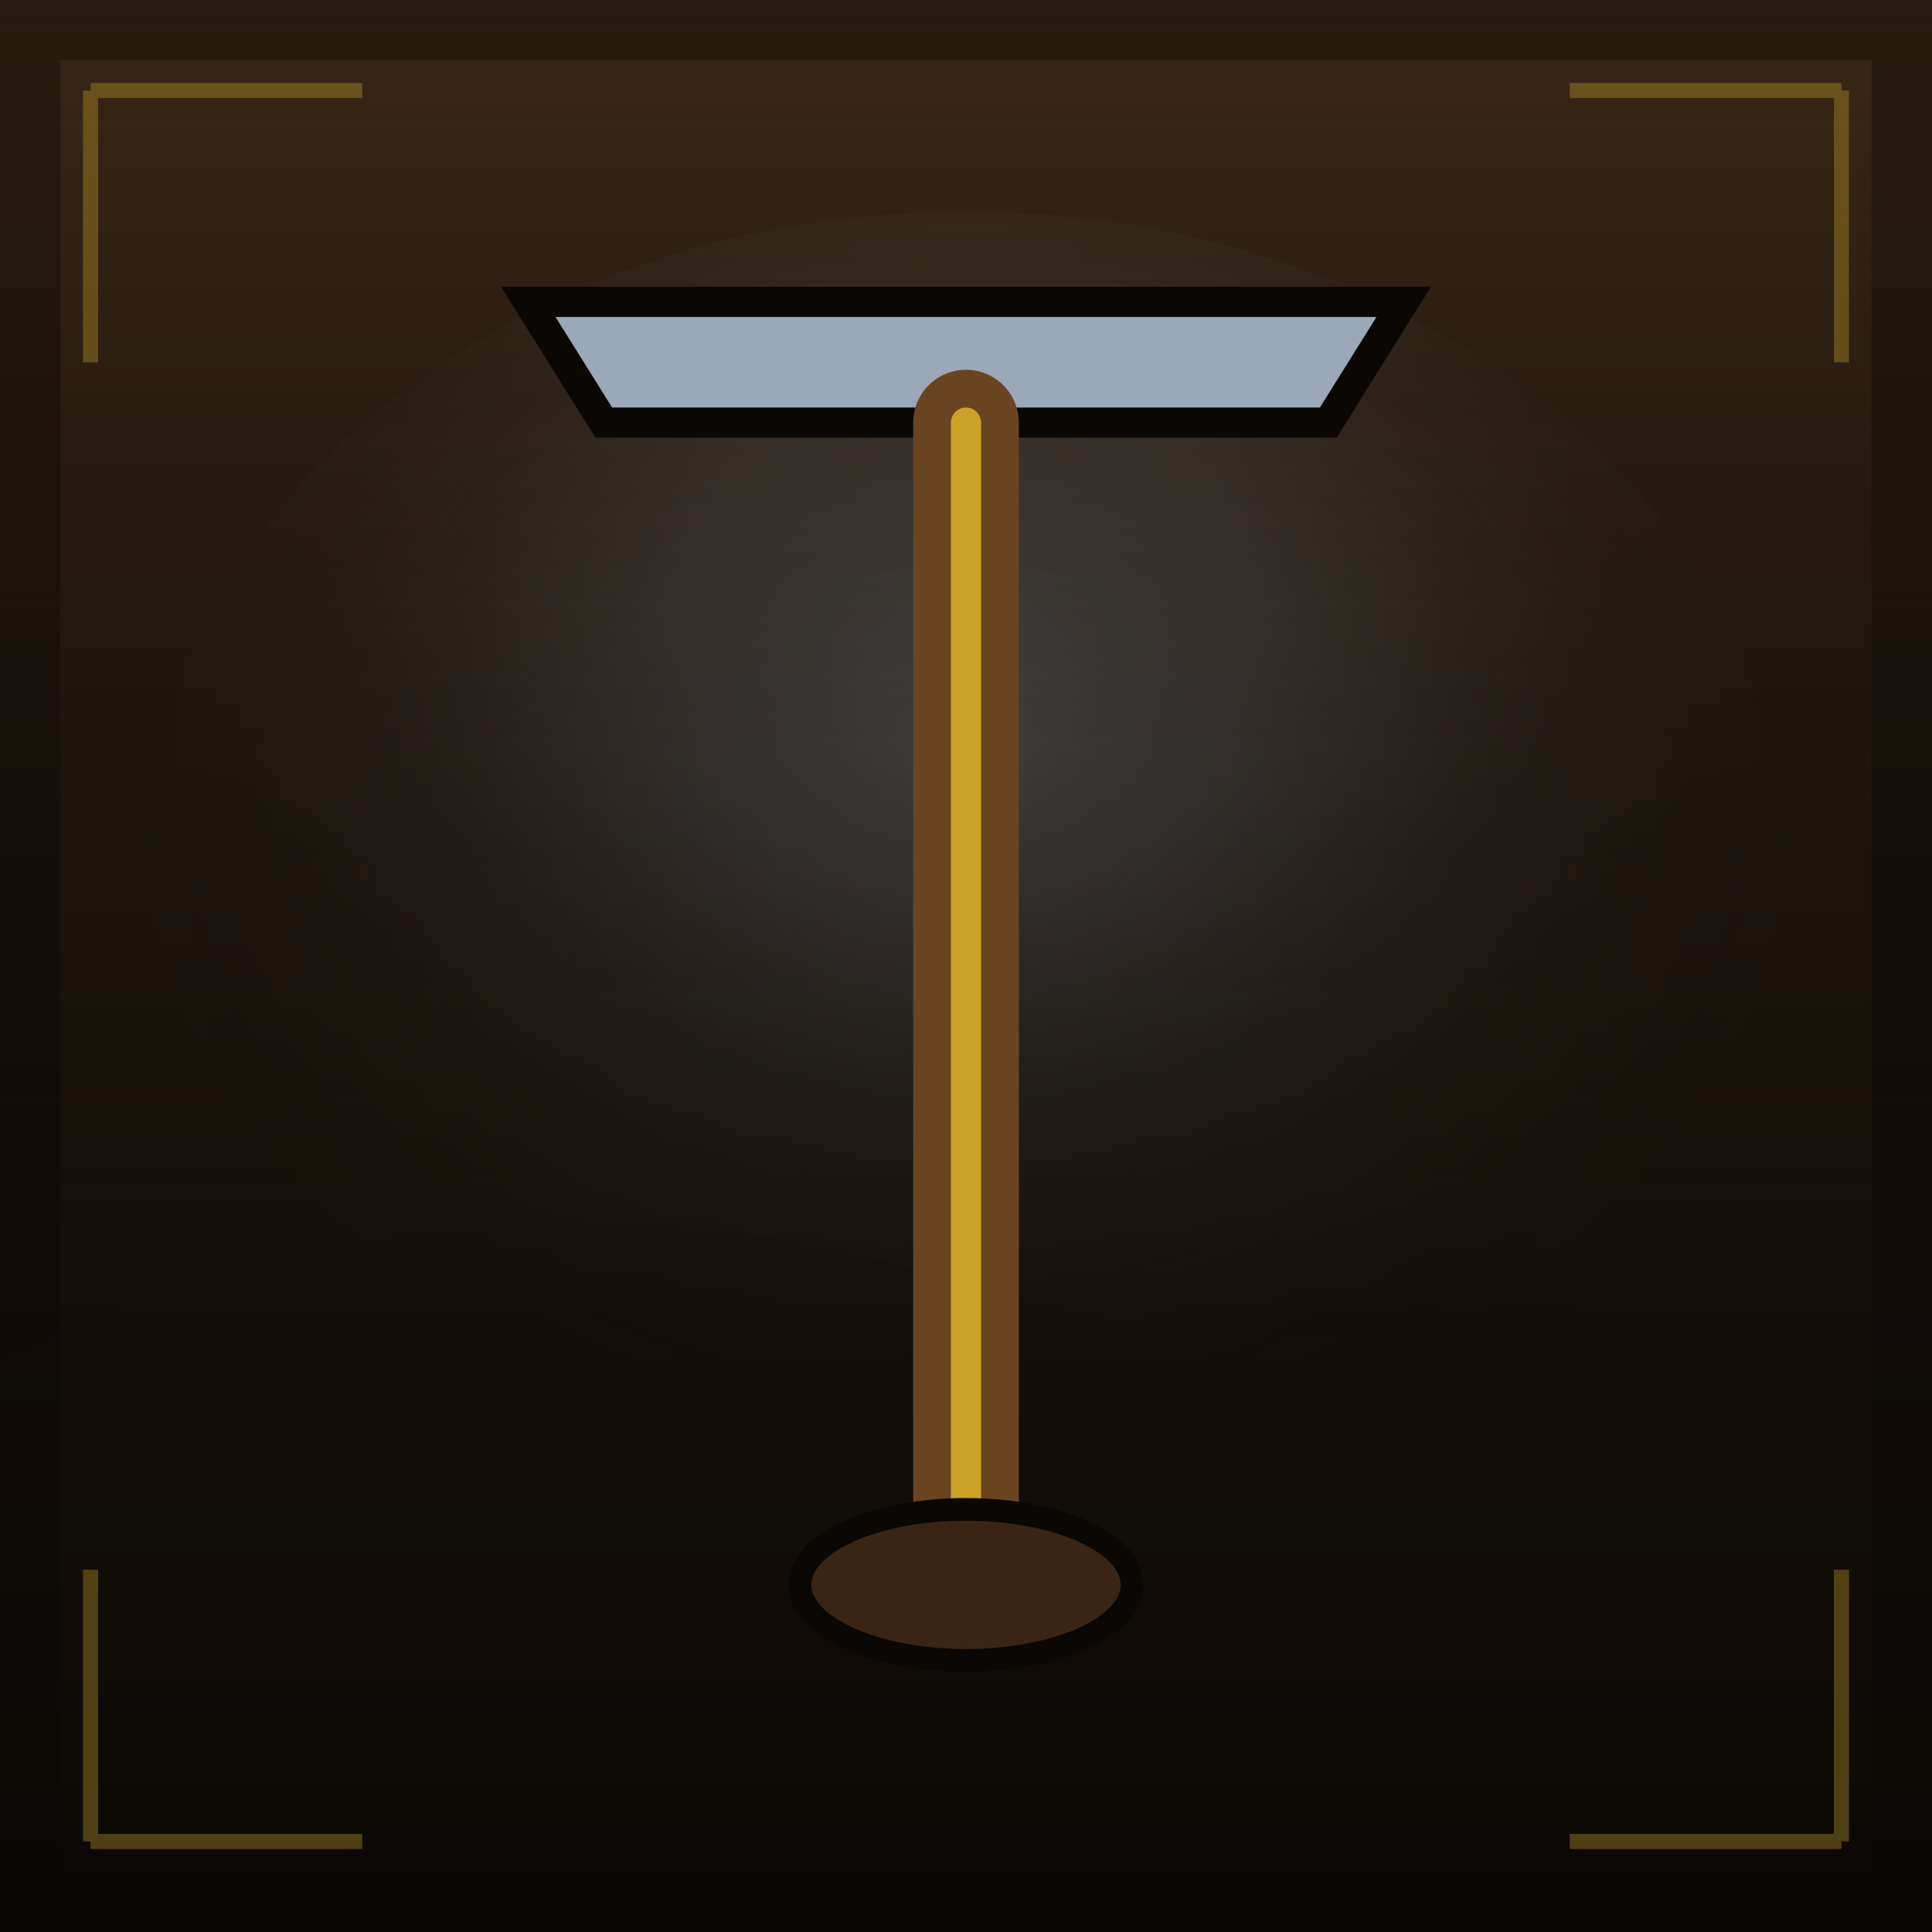
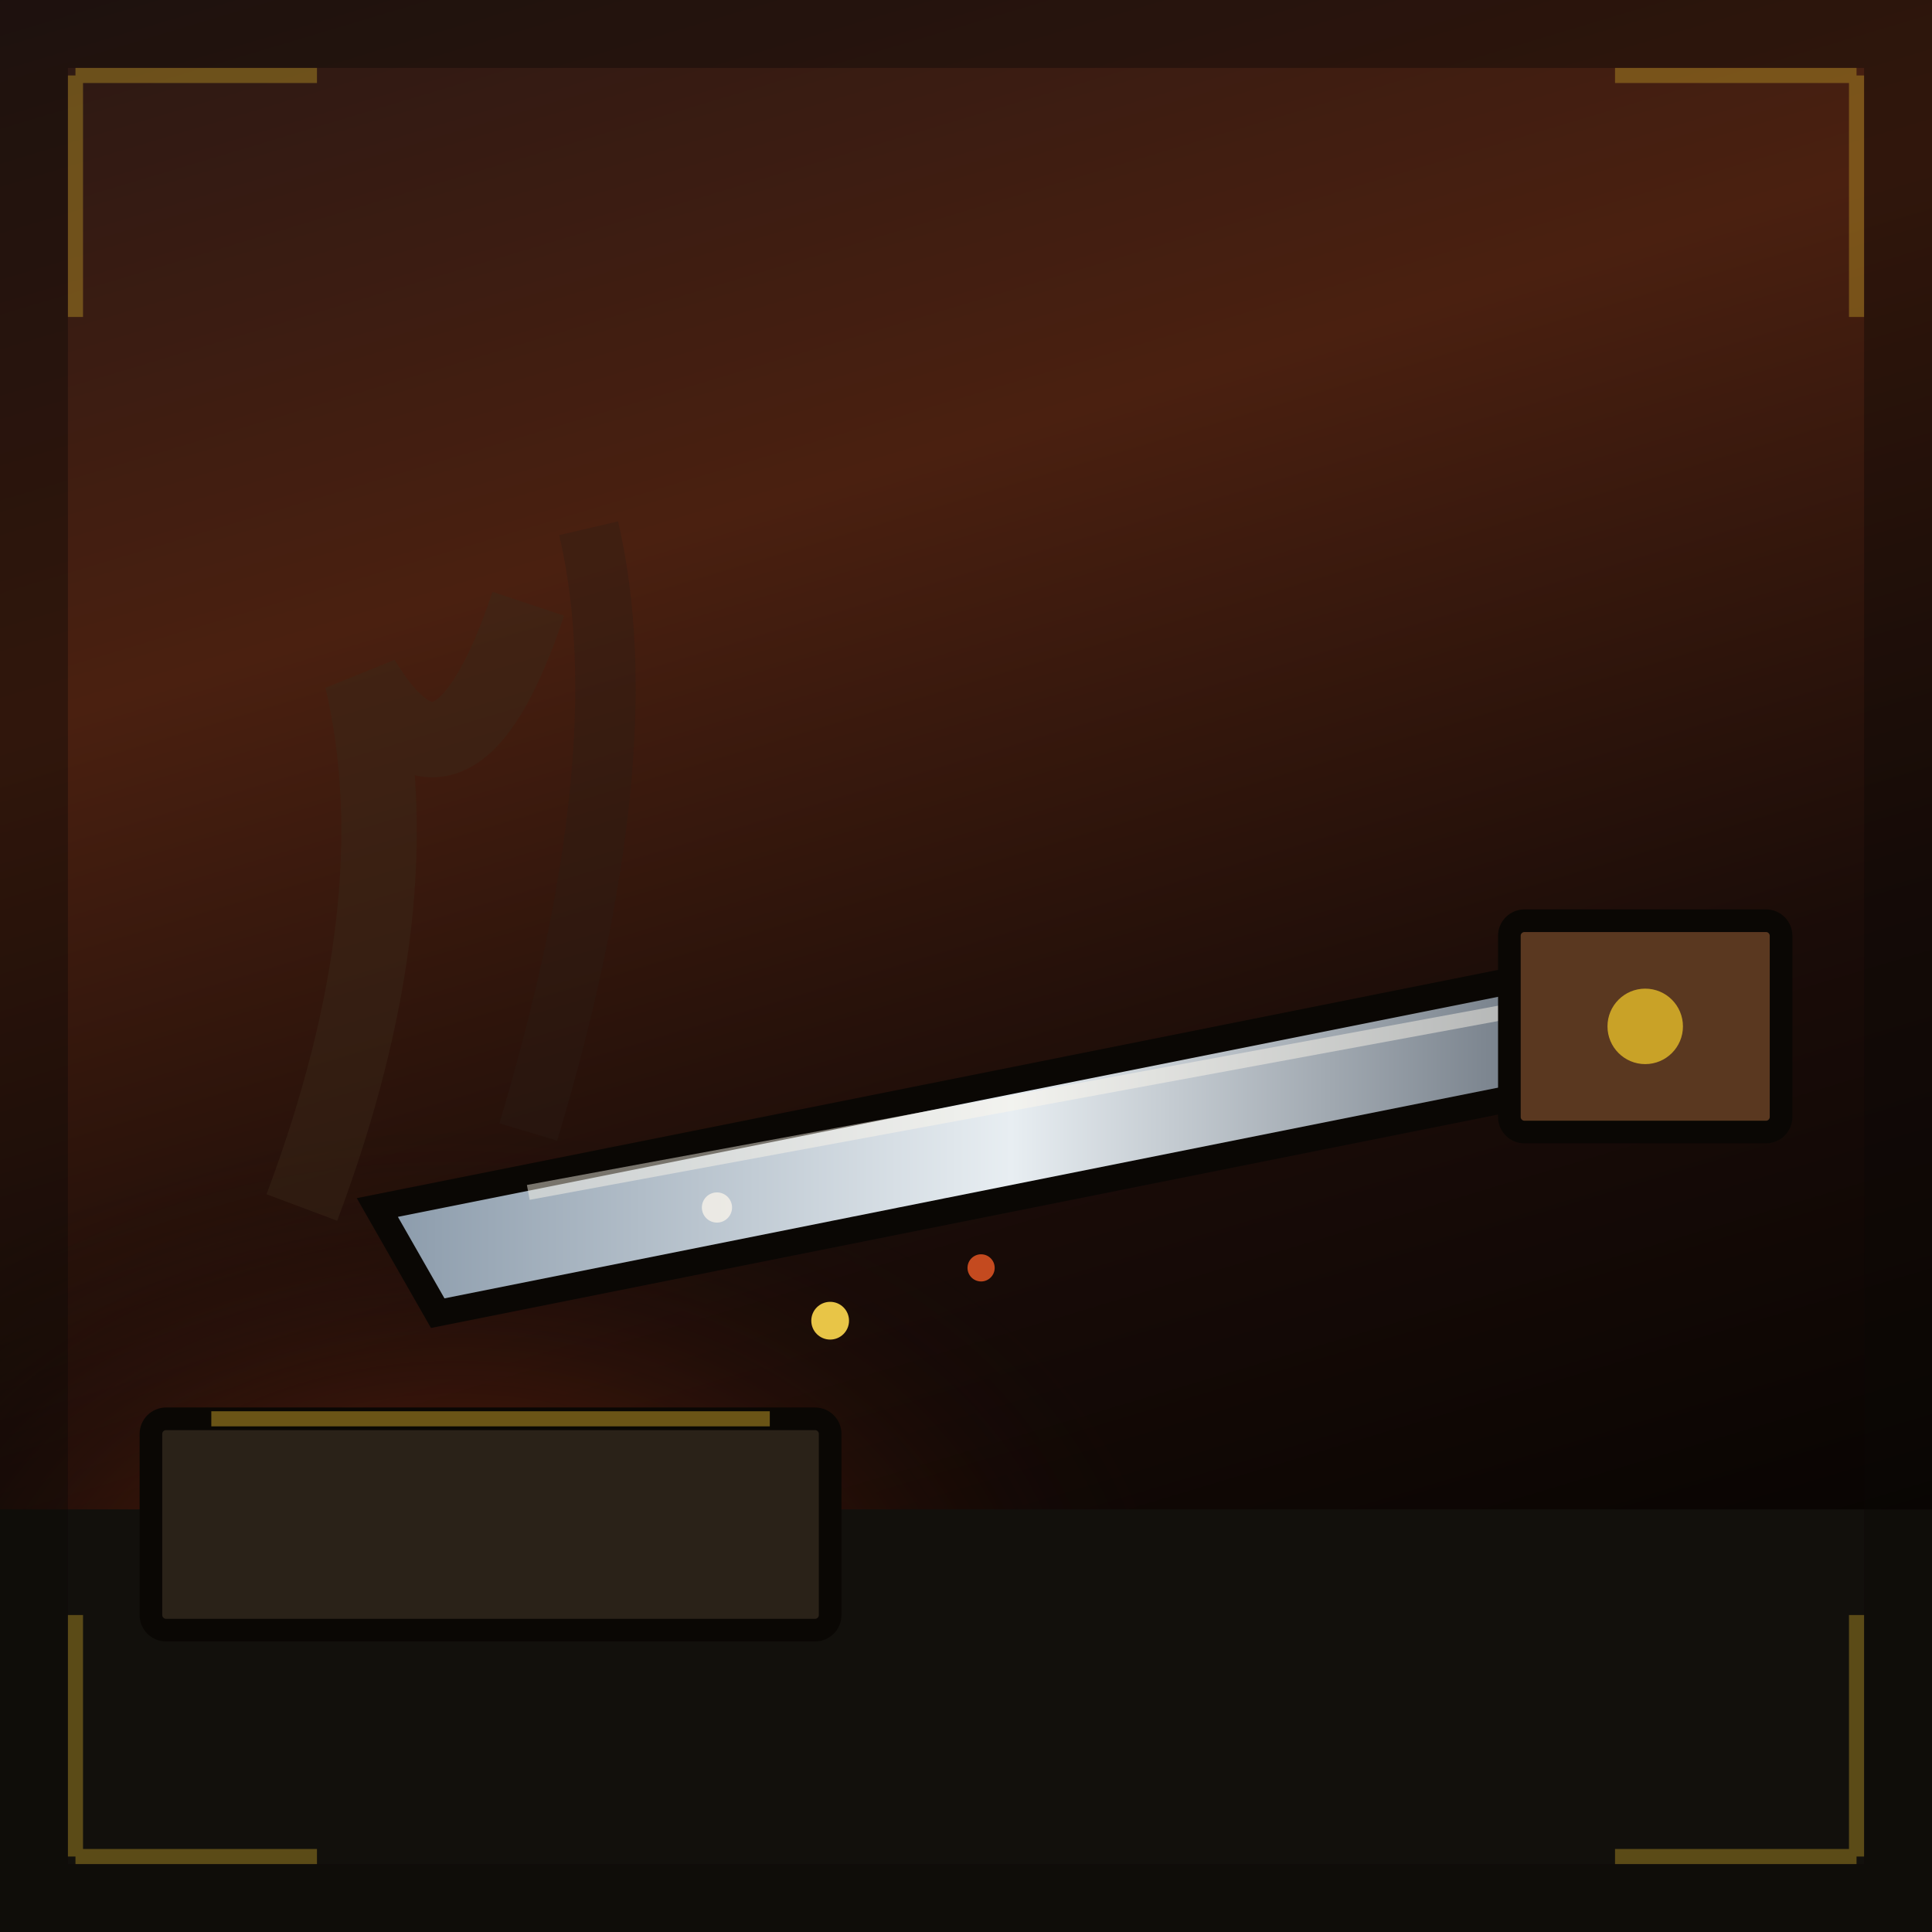
- <svg xmlns="http://www.w3.org/2000/svg" width="256" height="256" viewBox="0 0 256 256" fill="none" role="img" aria-label="blade">
+ <svg xmlns="http://www.w3.org/2000/svg" width="256" height="256" viewBox="0 0 256 256" fill="none" role="img" aria-label="blade plate forge glow">
  <defs>
-     <linearGradient id="skyblade1" x1="0" y1="0" x2="0" y2="1">
-       <stop offset="0%" stop-color="#3a2818" />
-       <stop offset="45%" stop-color="#1a120c" />
-       <stop offset="100%" stop-color="#0a0704" />
+     <linearGradient id="sky-b1" x1="0" y1="0" x2="0.3" y2="1">
+       <stop offset="0%" stop-color="#2a1814" />
+       <stop offset="35%" stop-color="#4a2010" />
+       <stop offset="70%" stop-color="#1a0c08" />
+       <stop offset="100%" stop-color="#080402" />
    </linearGradient>
-     <radialGradient id="glowblade1" cx="50%" cy="40%" r="55%">
-       <stop offset="0%" stop-color="#8a9aaa" stop-opacity="0.45" />
-       <stop offset="55%" stop-color="#8a9aaa" stop-opacity="0.12" />
+     <radialGradient id="ember-b1" cx="35%" cy="70%" r="50%">
+       <stop offset="0%" stop-color="#c44a1f" stop-opacity="0.65" />
+       <stop offset="45%" stop-color="#8a2e12" stop-opacity="0.25" />
      <stop offset="100%" stop-color="#0a0704" stop-opacity="0" />
    </radialGradient>
-     <linearGradient id="groundblade1" x1="0" y1="0" x2="0" y2="1">
-       <stop offset="0%" stop-color="#2a1c10" stop-opacity="0" />
-       <stop offset="100%" stop-color="#0a0704" stop-opacity="0.85" />
+     <linearGradient id="steel-b1" x1="0" y1="0" x2="1" y2="0">
+       <stop offset="0%" stop-color="#8a9aaa" />
+       <stop offset="50%" stop-color="#e8eef2" />
+       <stop offset="100%" stop-color="#5a6470" />
    </linearGradient>
  </defs>
-   <rect width="256" height="256" fill="url(#skyblade1)" />
-   <ellipse cx="128" cy="118" rx="110" ry="90" fill="url(#glowblade1)" />
-   <path d="M0 180 Q64 150 128 170 Q192 190 256 155 V256 H0 Z" fill="#14100c" opacity="0.55" />
-   <rect width="256" height="256" fill="url(#groundblade1)" />
-   <rect width="256" height="256" fill="none" stroke="#0a0704" stroke-width="16" opacity="0.35" />
-   <g transform="translate(0,0)">
-     <path d="M70 40 L186 40 L176 56 L80 56 Z" fill="#9aa8b8" stroke="#0a0704" stroke-width="4" />
-     <path d="M128 56 V200" stroke="#6a4420" stroke-width="14" stroke-linecap="round" />
-     <path d="M128 56 V200" stroke="#c9a227" stroke-width="4" stroke-linecap="round" />
-     <ellipse cx="128" cy="210" rx="22" ry="10" fill="#3a2414" stroke="#0a0704" stroke-width="3" />
+   <rect width="256" height="256" fill="url(#sky-b1)" />
+   <ellipse cx="90" cy="190" rx="100" ry="70" fill="url(#ember-b1)" />
+   <path d="M40 160 Q55 120 48 90 Q60 110 70 80" fill="none" stroke="#3a2818" stroke-width="10" opacity="0.45" />
+   <path d="M70 150 Q85 100 78 70" fill="none" stroke="#2a1c14" stroke-width="8" opacity="0.35" />
+   <path d="M0 200 H256 V256 H0 Z" fill="#12100c" />
+   <rect x="20" y="188" width="90" height="28" rx="2" fill="#2a2218" stroke="#0a0704" stroke-width="3" />
+   <path d="M28 188 H102" stroke="#c9a227" stroke-width="2" opacity="0.5" />
+   <g transform="translate(0,10)">
+     <path d="M50 150 L210 118 L218 132 L58 164 Z" fill="url(#steel-b1)" stroke="#0a0704" stroke-width="3.5" />
+     <path d="M70 148 L200 124" fill="none" stroke="#fff8ec" stroke-width="2" opacity="0.45" />
+     <rect x="200" y="112" width="36" height="28" rx="2" fill="#5a3820" stroke="#0a0704" stroke-width="3" />
+     <circle cx="218" cy="126" r="5" fill="#c9a227" />
  </g>
-   <path d="M12 12 H48 M12 12 V48" stroke="#c9a227" stroke-width="2" opacity="0.35" />
-   <path d="M244 12 H208 M244 12 V48" stroke="#c9a227" stroke-width="2" opacity="0.35" />
-   <path d="M12 244 H48 M12 244 V208" stroke="#c9a227" stroke-width="2" opacity="0.35" />
-   <path d="M244 244 H208 M244 244 V208" stroke="#c9a227" stroke-width="2" opacity="0.35" />
+   <circle cx="110" cy="175" r="2.5" fill="#e8c547" />
+   <circle cx="130" cy="168" r="1.8" fill="#c44a1f" />
+   <circle cx="95" cy="160" r="2" fill="#fff8ec" opacity="0.7" />
+   <rect width="256" height="256" fill="none" stroke="#0a0704" stroke-width="18" opacity="0.4" />
+   <path d="M10 10 H42 M10 10 V42" stroke="#c9a227" stroke-width="2" opacity="0.4" />
+   <path d="M246 10 H214 M246 10 V42" stroke="#c9a227" stroke-width="2" opacity="0.4" />
+   <path d="M10 246 H42 M10 246 V214" stroke="#c9a227" stroke-width="2" opacity="0.4" />
+   <path d="M246 246 H214 M246 246 V214" stroke="#c9a227" stroke-width="2" opacity="0.4" />
</svg>
